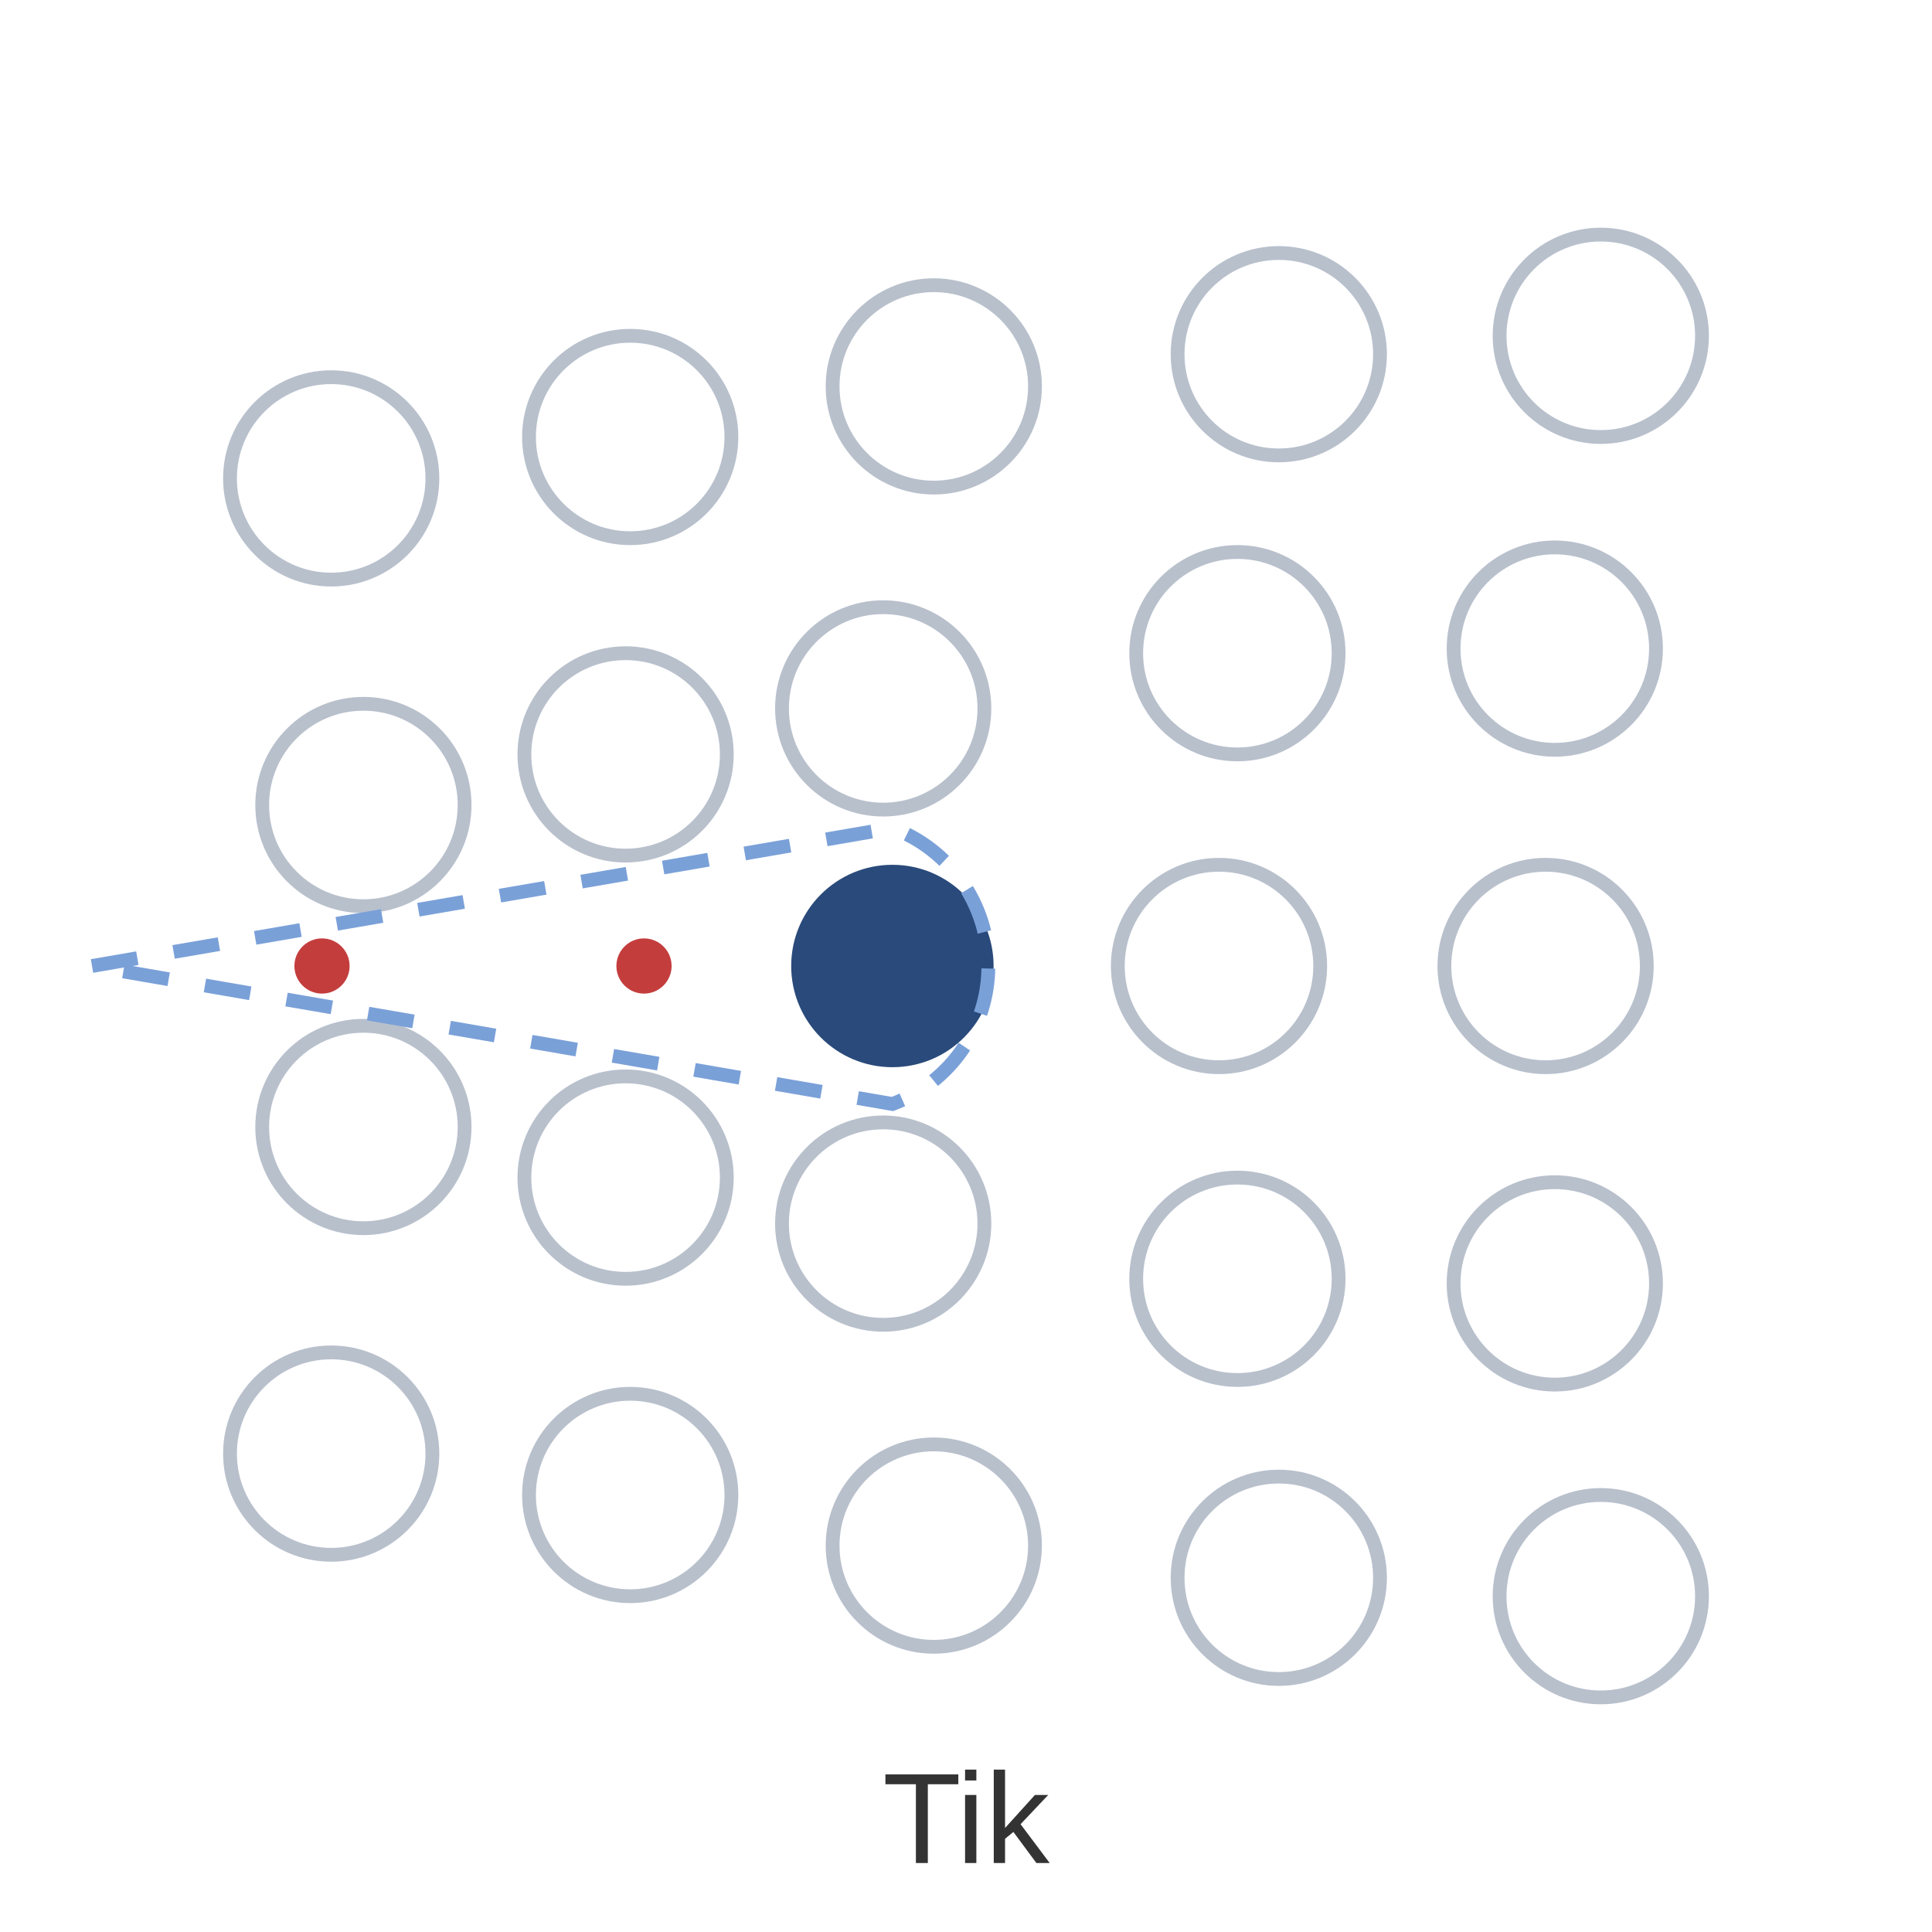
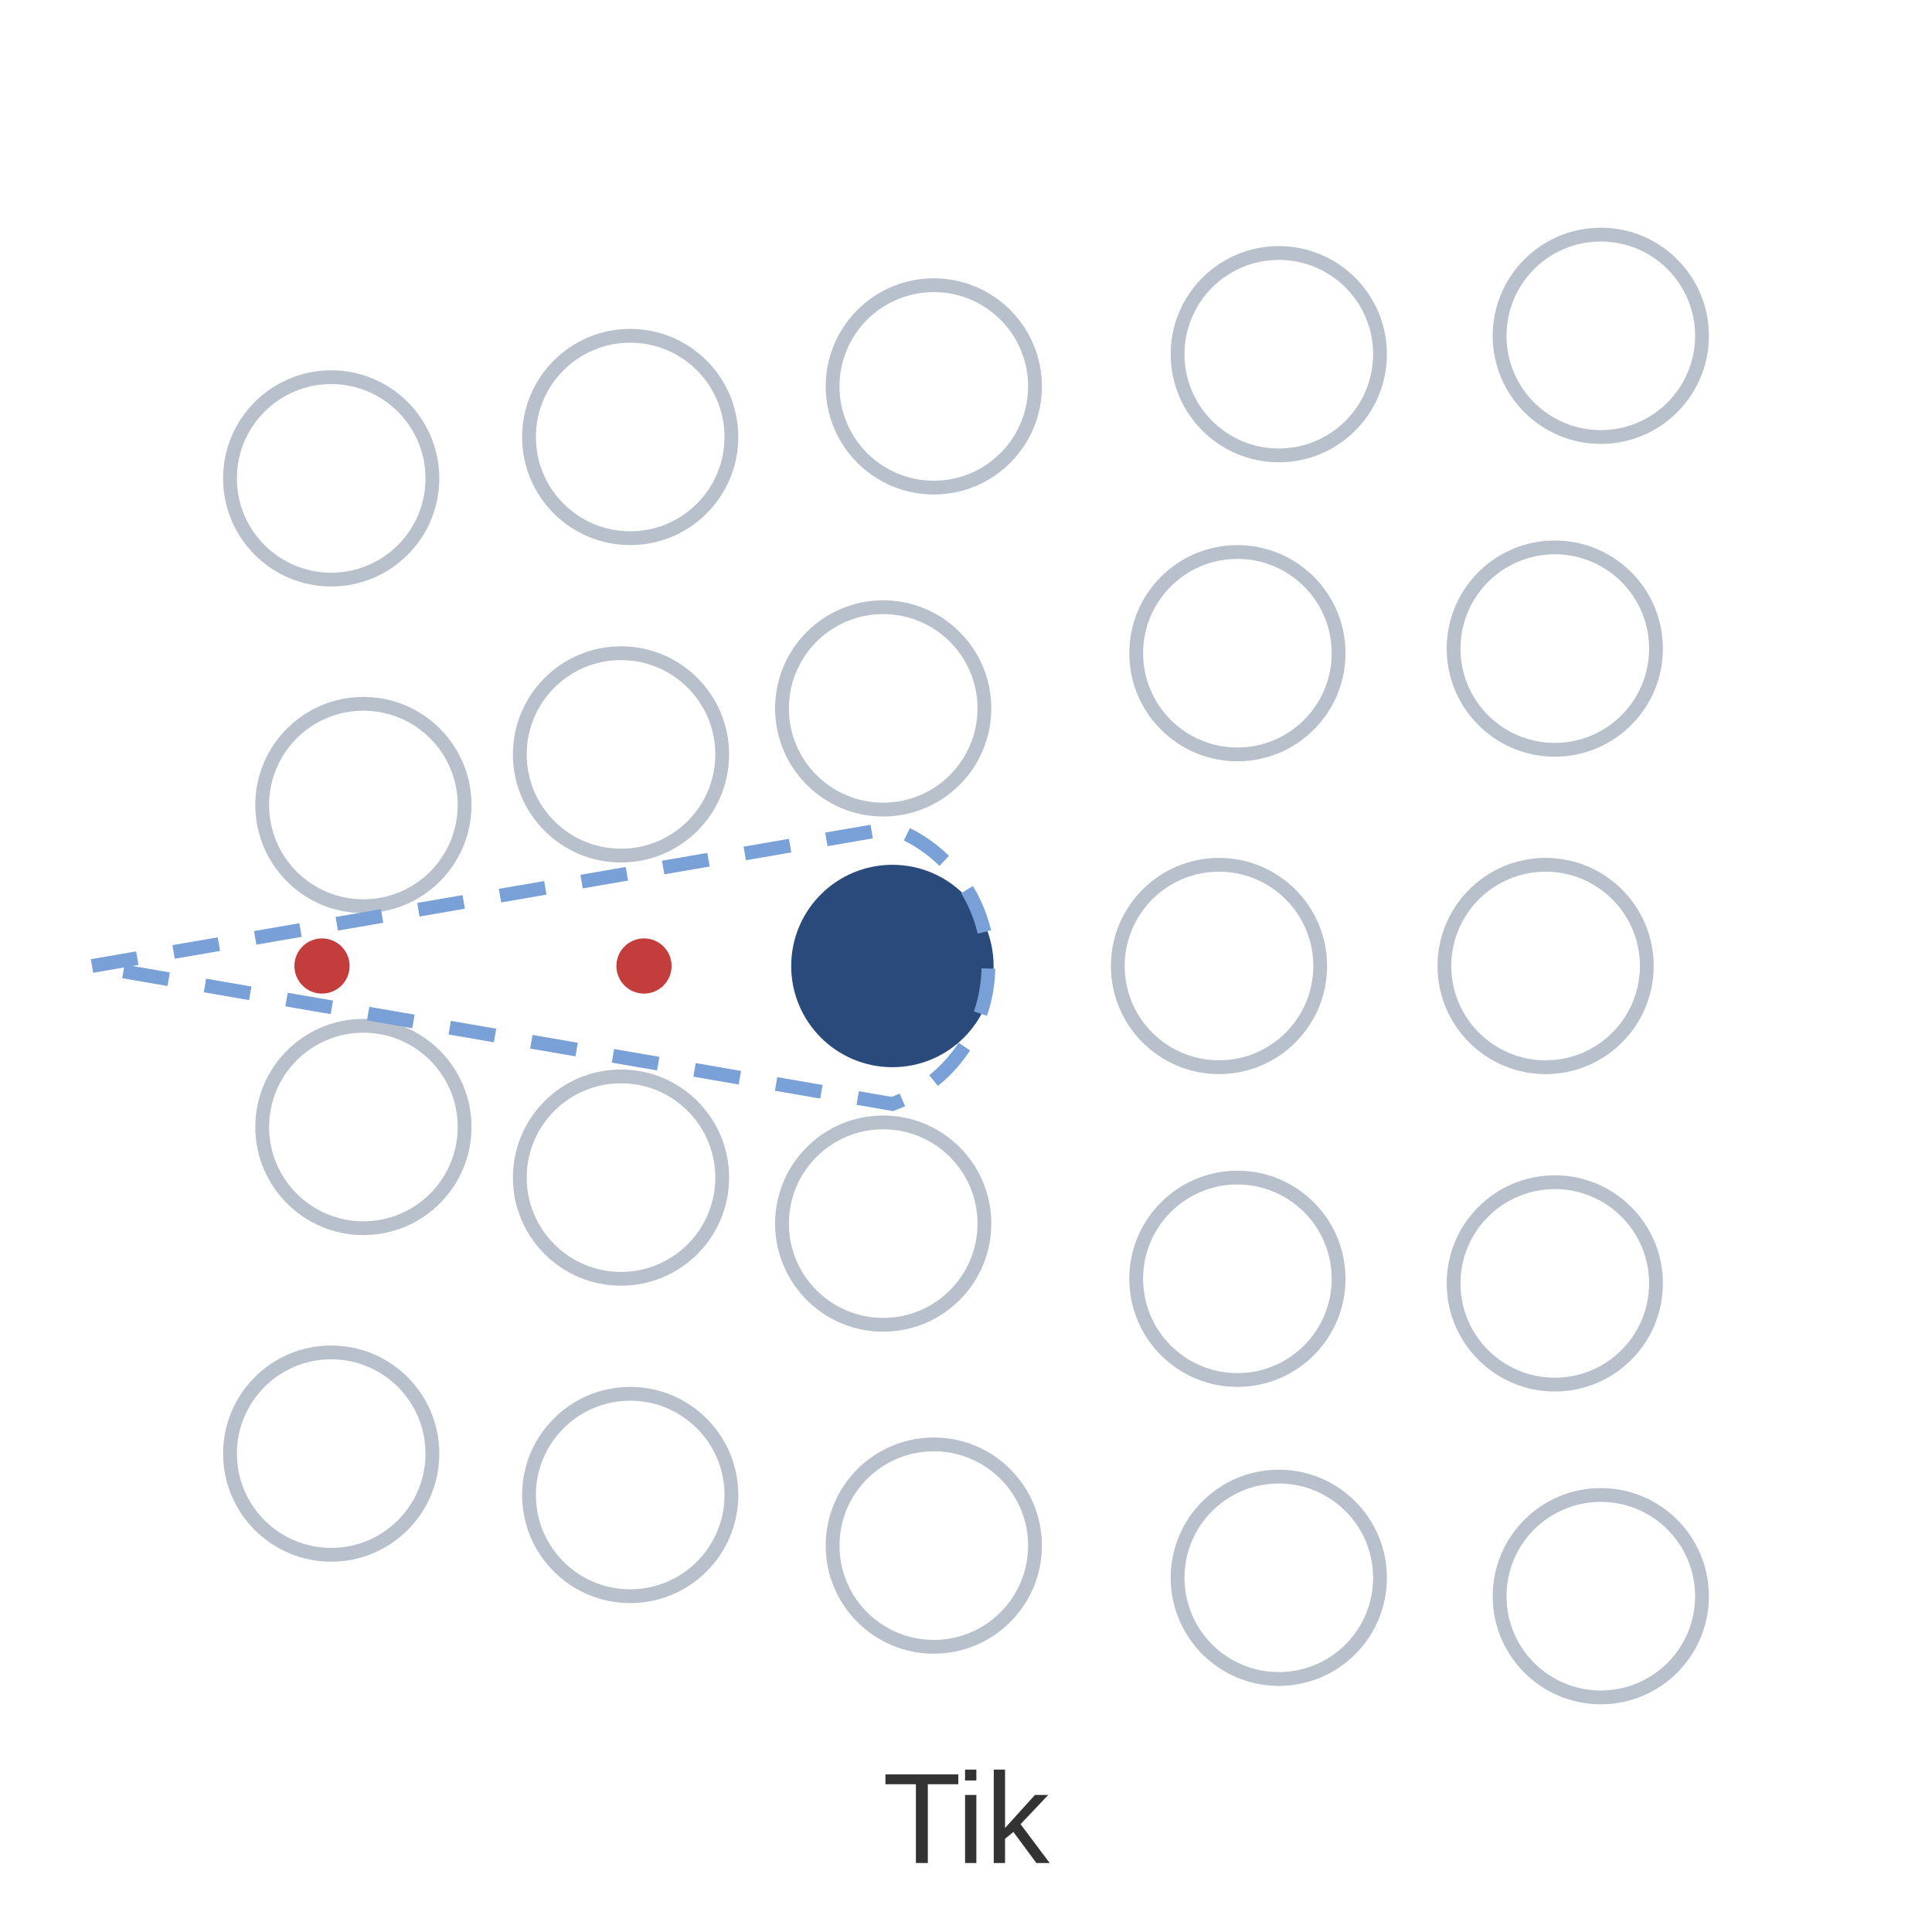
<svg xmlns="http://www.w3.org/2000/svg" width="420" height="420" viewBox="0 0 420 420">
  <rect width="100%" height="100%" fill="white" />
  <g fill="none" stroke="#b8c0cc" stroke-width="3">
    <circle cx="72" cy="104" r="22" />
    <circle cx="137" cy="95" r="22" />
    <circle cx="203" cy="84" r="22" />
    <circle cx="278" cy="77" r="22" />
    <circle cx="348" cy="73" r="22" />
    <circle cx="79" cy="175" r="22" />
-     <circle cx="136" cy="164" r="22" />
+     <circle cx="135" cy="164" r="22" />
    <circle cx="192" cy="154" r="22" />
    <circle cx="269" cy="142" r="22" />
    <circle cx="338" cy="141" r="22" />
    <circle cx="265" cy="210" r="22" />
    <circle cx="336" cy="210" r="22" />
    <circle cx="79" cy="245" r="22" />
-     <circle cx="136" cy="256" r="22" />
+     <circle cx="135" cy="256" r="22" />
    <circle cx="192" cy="266" r="22" />
    <circle cx="269" cy="278" r="22" />
    <circle cx="338" cy="279" r="22" />
    <circle cx="72" cy="316" r="22" />
    <circle cx="137" cy="325" r="22" />
    <circle cx="203" cy="336" r="22" />
    <circle cx="278" cy="343" r="22" />
    <circle cx="348" cy="347" r="22" />
  </g>
  <circle cx="194" cy="210" r="22" fill="#294a7a" />
  <circle cx="140" cy="210" r="6" fill="#c43d3d" />
  <circle cx="70" cy="210" r="6" fill="#c43d3d" />
  <path d="   M 20 210   L 194 180   A 32 32 0 0 1 194 240   Z" fill="none" stroke="#7aa0d8" stroke-width="3" stroke-dasharray="10 8" />
  <text x="210" y="405" text-anchor="middle" font-family="Arial, sans-serif" font-size="28" fill="#333">
    Tik
  </text>
</svg>
